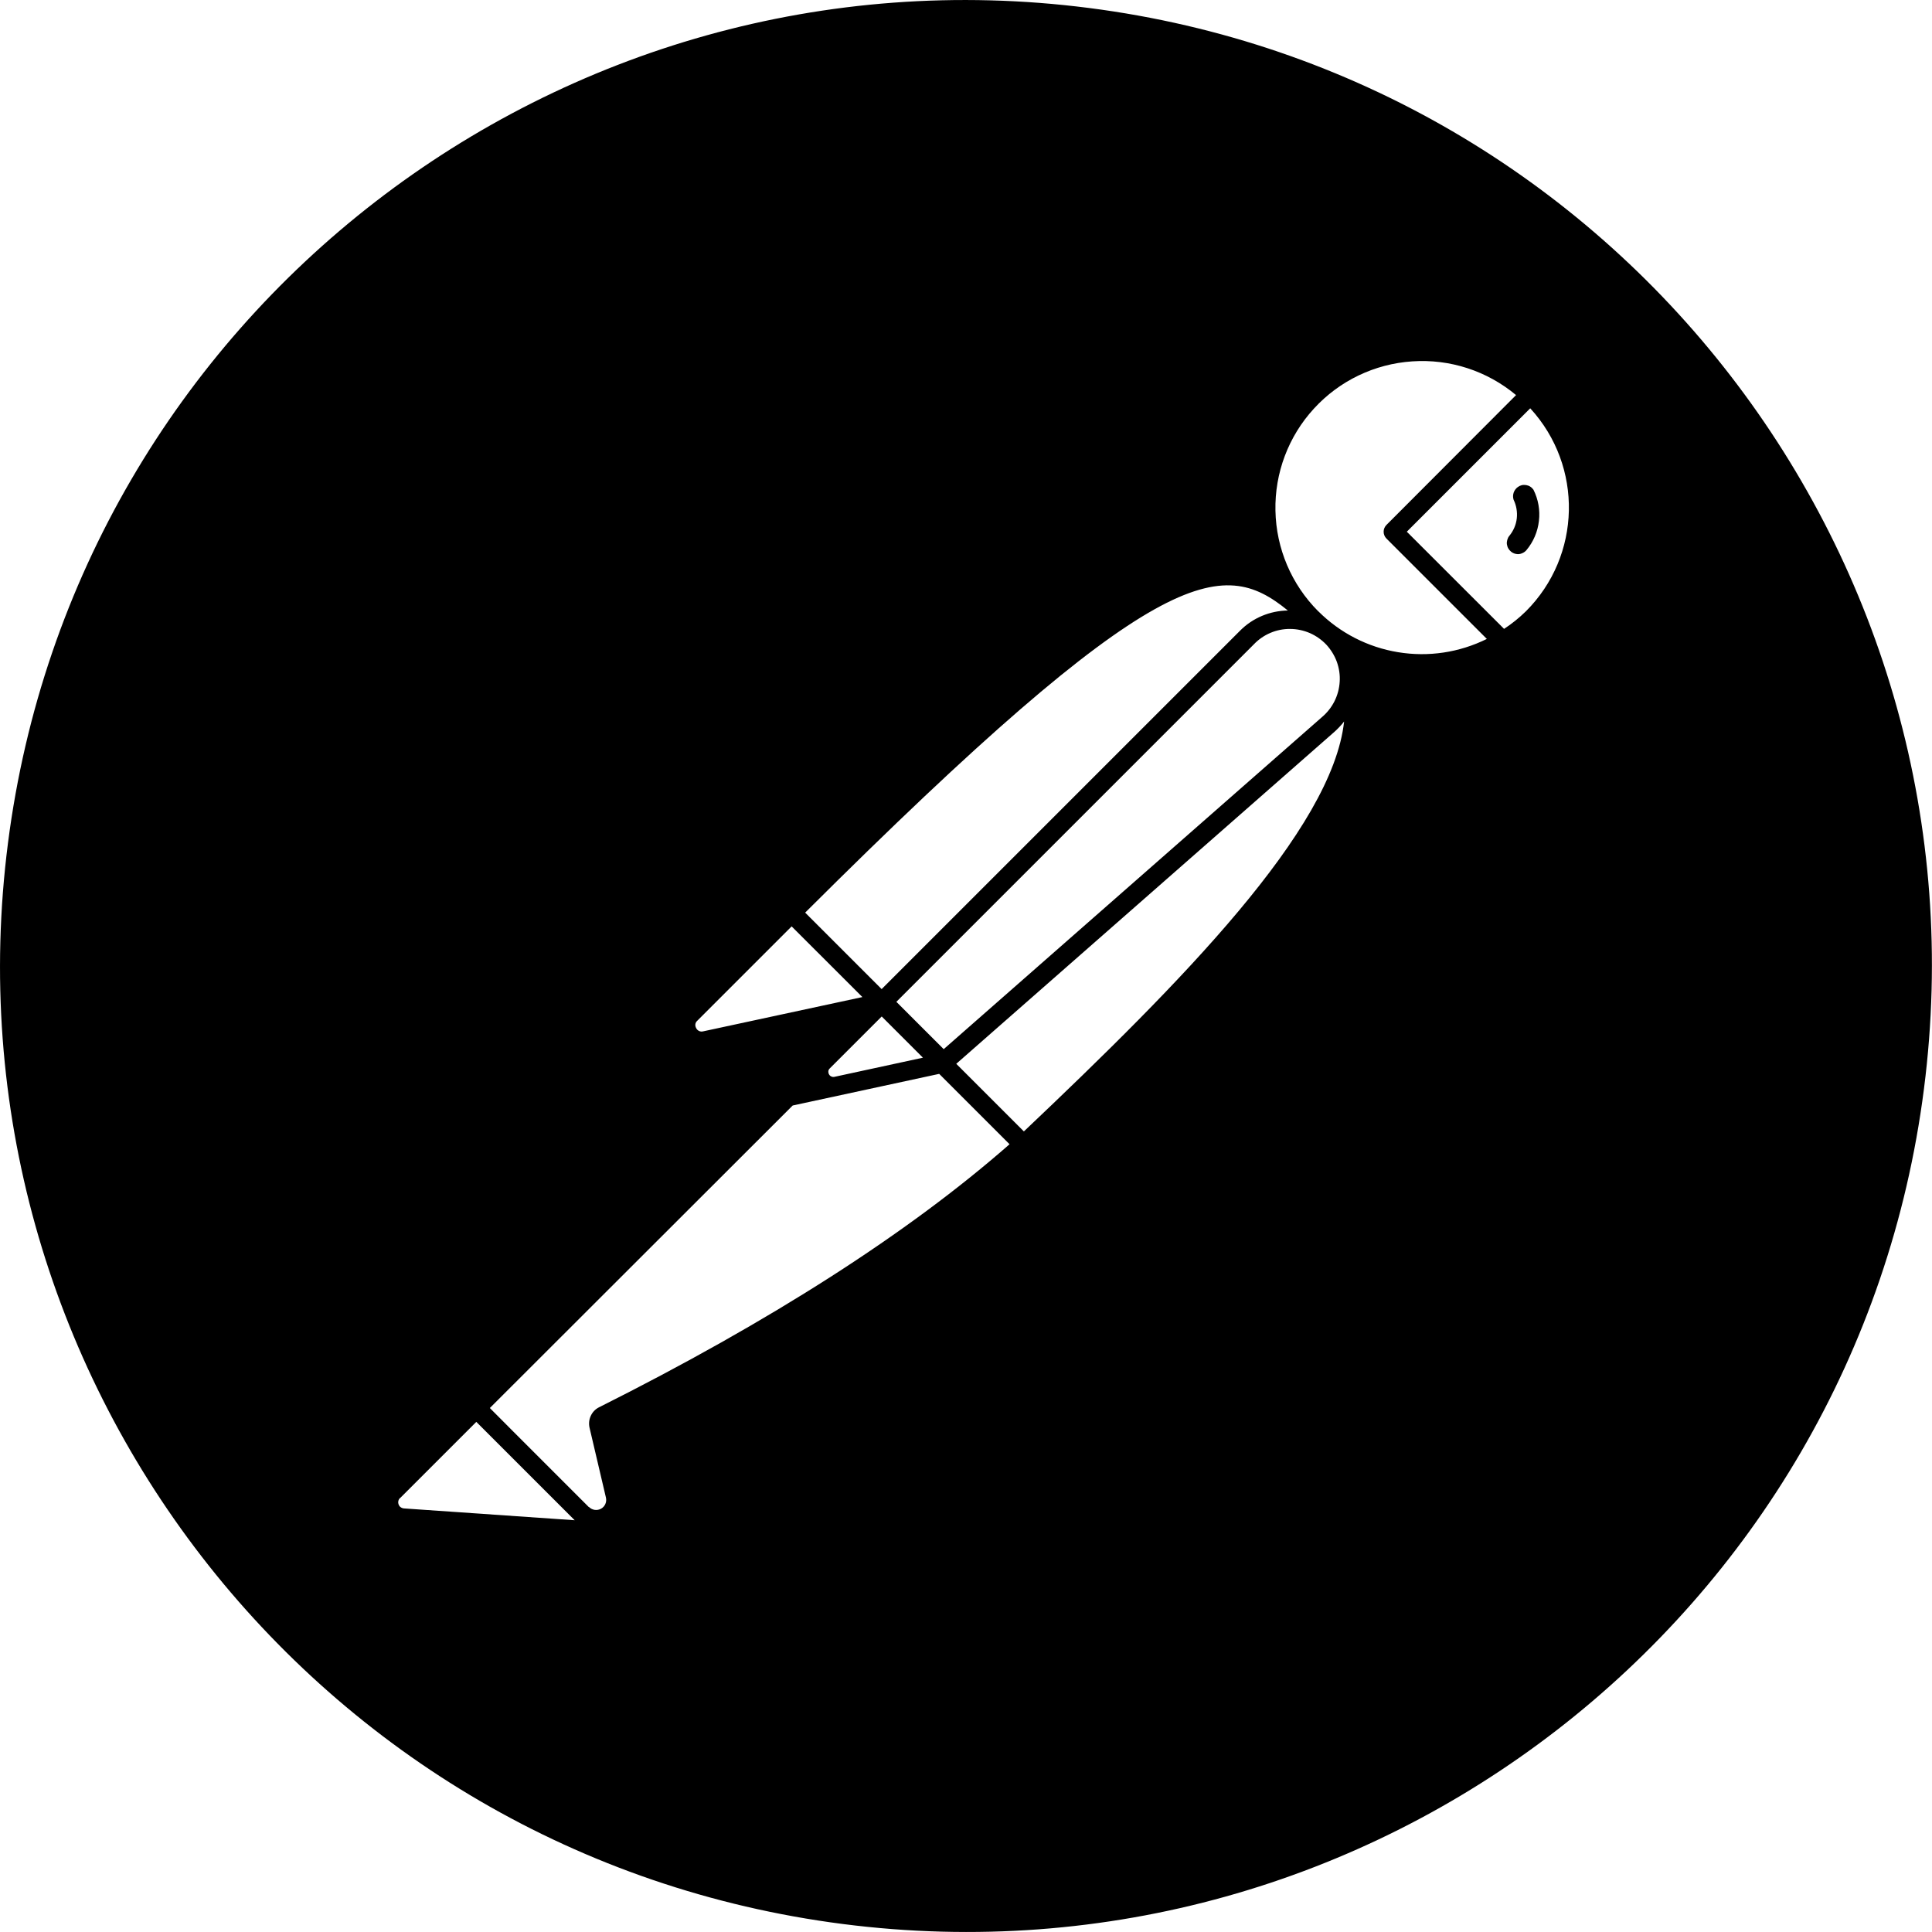
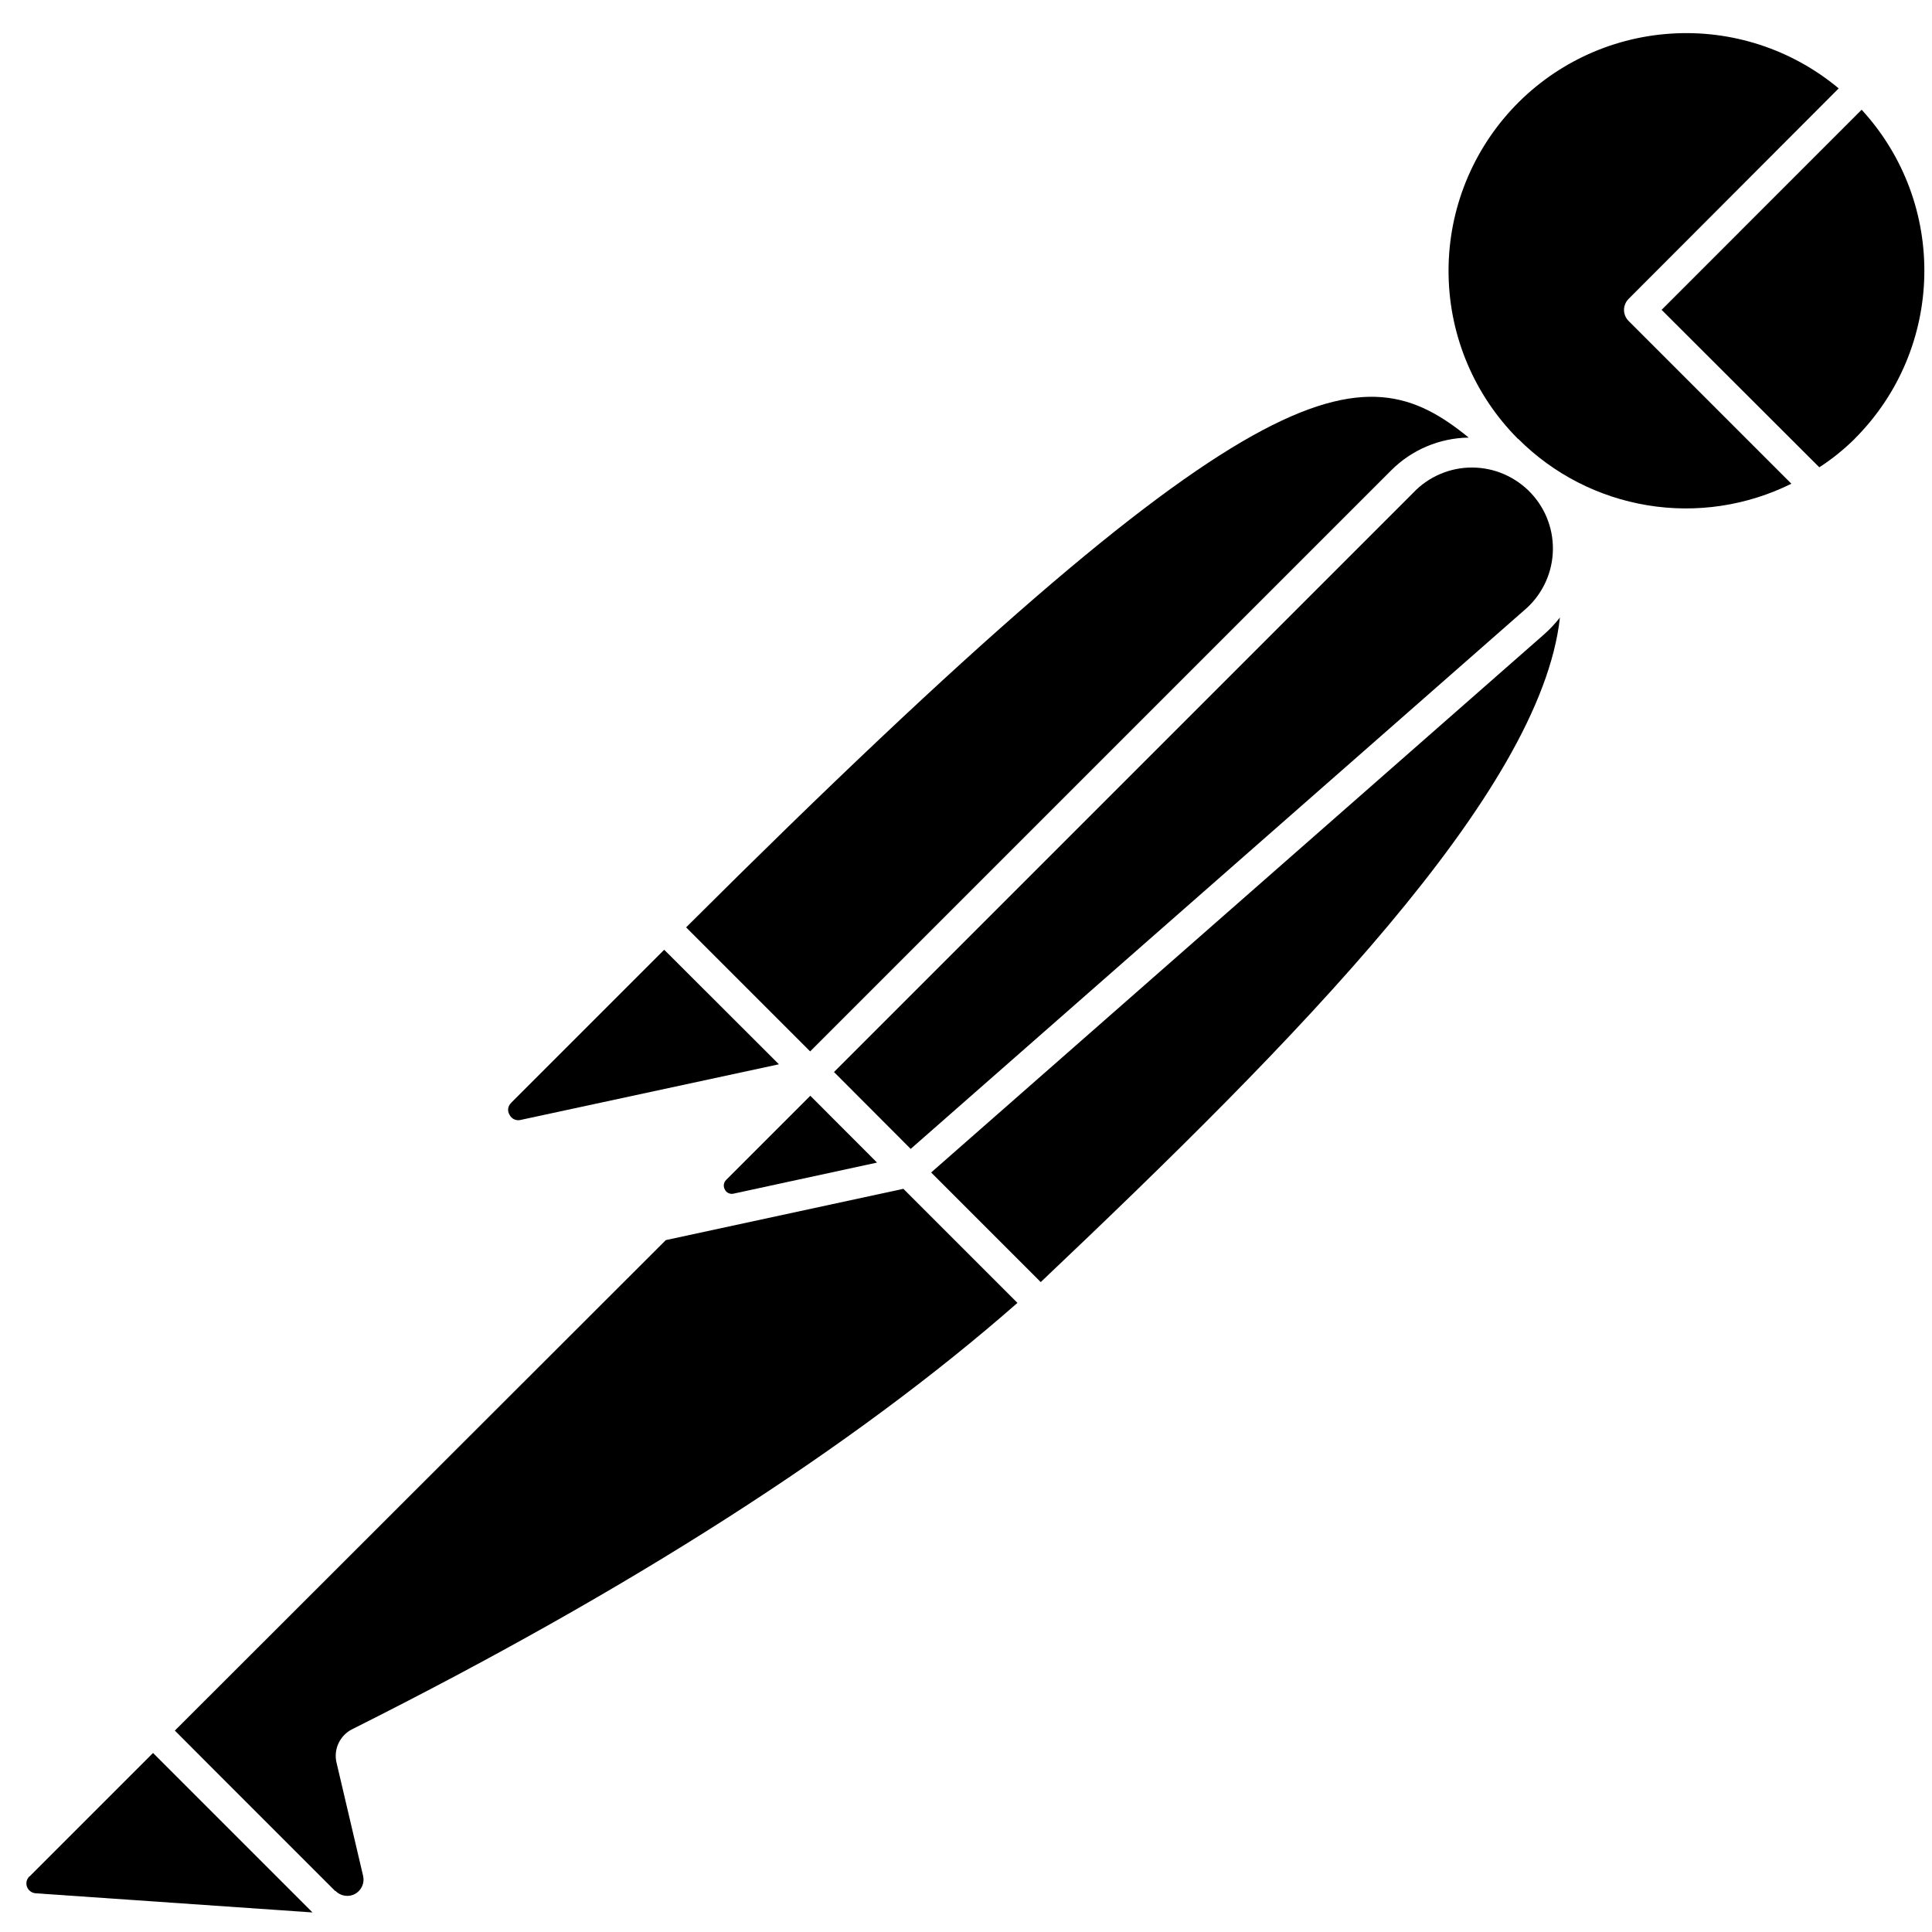
- <svg xmlns="http://www.w3.org/2000/svg" width="24" height="24" viewBox="0 0 24 24" fill="none">
-   <path d="M13.527 0.099C6.955 -0.744 0.942 3.9 0.099 10.473C-0.744 17.045 3.899 23.057 10.472 23.901C17.045 24.744 23.059 20.1 23.9 13.527C24.744 6.955 20.101 0.943 13.527 0.099ZM15.998 7.584C15.775 7.587 15.562 7.676 15.405 7.834L10.952 12.287L10.645 11.98L10.002 11.337C14.391 6.961 15.182 6.919 15.998 7.584ZM11.135 12.445L15.575 8.005C15.633 7.944 15.703 7.895 15.781 7.862C15.858 7.829 15.942 7.812 16.026 7.813C16.11 7.813 16.194 7.831 16.271 7.864C16.348 7.898 16.418 7.947 16.476 8.008C16.533 8.07 16.578 8.143 16.607 8.222C16.635 8.301 16.648 8.386 16.642 8.47C16.637 8.554 16.615 8.636 16.577 8.712C16.539 8.787 16.486 8.854 16.422 8.908L11.723 13.033L11.135 12.445ZM11.465 13.139L10.365 13.377C10.352 13.38 10.338 13.378 10.326 13.372C10.314 13.367 10.304 13.357 10.298 13.345C10.291 13.333 10.289 13.32 10.29 13.307C10.292 13.293 10.298 13.281 10.308 13.272L10.953 12.627L11.465 13.139ZM8.662 12.68L9.834 11.508L10.713 12.386L8.734 12.812C8.717 12.816 8.7 12.815 8.684 12.807C8.669 12.8 8.656 12.788 8.649 12.773C8.64 12.758 8.636 12.741 8.638 12.724C8.64 12.707 8.649 12.691 8.662 12.68ZM5.016 18.738C5.006 18.737 4.996 18.734 4.987 18.729C4.978 18.725 4.97 18.718 4.964 18.711C4.958 18.703 4.953 18.694 4.95 18.684C4.947 18.675 4.946 18.665 4.947 18.655C4.949 18.637 4.956 18.621 4.969 18.609H4.971L5.917 17.663L7.139 18.885L5.016 18.738ZM7.441 17.482C7.395 17.505 7.359 17.543 7.338 17.59C7.317 17.636 7.312 17.688 7.324 17.738L7.527 18.603C7.533 18.63 7.531 18.657 7.52 18.683C7.509 18.708 7.49 18.729 7.466 18.742C7.442 18.755 7.414 18.76 7.387 18.756C7.36 18.752 7.335 18.739 7.316 18.72H7.313L6.379 17.786L6.085 17.491L9.847 13.733L11.667 13.34L12.541 14.214C11.286 15.316 9.57 16.415 7.441 17.482ZM12.72 14.054H12.718L11.879 13.215L16.578 9.09C16.621 9.051 16.661 9.009 16.697 8.963C16.549 10.308 14.668 12.208 12.72 14.054ZM16.377 7.594L16.374 7.592C16.043 7.26 15.853 6.813 15.844 6.344C15.834 5.876 16.005 5.421 16.322 5.076C16.638 4.73 17.076 4.52 17.544 4.489C18.011 4.457 18.473 4.607 18.833 4.908L17.223 6.521C17.212 6.532 17.203 6.545 17.197 6.56C17.191 6.574 17.188 6.59 17.188 6.605C17.188 6.621 17.191 6.637 17.197 6.651C17.203 6.666 17.212 6.679 17.223 6.69L18.47 7.937C18.129 8.106 17.744 8.164 17.368 8.102C16.993 8.041 16.646 7.863 16.377 7.594ZM18.955 7.594C18.872 7.675 18.781 7.749 18.684 7.812L17.476 6.605L19.009 5.072C19.67 5.792 19.646 6.904 18.955 7.594ZM18.855 6.05C18.831 6.067 18.813 6.092 18.803 6.12C18.794 6.148 18.793 6.178 18.802 6.207C18.837 6.279 18.851 6.36 18.842 6.44C18.833 6.52 18.8 6.595 18.749 6.657C18.737 6.671 18.729 6.688 18.724 6.706C18.719 6.723 18.717 6.742 18.719 6.76C18.722 6.778 18.727 6.796 18.736 6.812C18.745 6.828 18.757 6.842 18.772 6.854C18.796 6.873 18.825 6.883 18.856 6.884C18.876 6.884 18.896 6.879 18.914 6.87C18.933 6.862 18.949 6.849 18.962 6.834C19.048 6.731 19.102 6.605 19.117 6.471C19.133 6.338 19.109 6.203 19.049 6.083C19.038 6.068 19.025 6.055 19.009 6.045C18.994 6.035 18.977 6.029 18.959 6.026C18.941 6.023 18.922 6.023 18.904 6.027C18.887 6.031 18.87 6.039 18.855 6.05Z" fill="black" />
+ <svg xmlns="http://www.w3.org/2000/svg" width="24" height="24" viewBox="0 0 24 24" fill="none" version="1.1" id="svg1">
+   <defs id="defs1" />
+   <path d="m 23.039,5.452 c -0.134,0.132 -0.281,0.251 -0.439,0.353 L 20.641,3.849 23.126,1.363 c 1.072,1.167 1.033,2.97 -0.088,4.089 z" id="path10" style="fill:#000000;fill-opacity:1;stroke:none;stroke-width:1.621;stroke-opacity:1" />
+   <path d="m 22.877,2.949 c -0.039,0.028 -0.068,0.068 -0.084,0.114 -0.015,0.046 -0.016,0.095 -0.002,0.141 0.058,0.117 0.08,0.248 0.065,0.378 -0.015,0.129 -0.068,0.252 -0.151,0.352 -0.018,0.023 -0.032,0.05 -0.041,0.079 -0.008,0.029 -0.011,0.059 -0.007,0.088 0.004,0.03 0.013,0.058 0.027,0.084 0.015,0.026 0.034,0.049 0.058,0.068 0.039,0.031 0.087,0.048 0.136,0.049 0.033,-2.918e-4 0.065,-0.008 0.095,-0.022 0.03,-0.014 0.056,-0.034 0.077,-0.059 0.139,-0.167 0.227,-0.372 0.252,-0.588 0.025,-0.216 -0.013,-0.435 -0.111,-0.63 -0.017,-0.024 -0.039,-0.045 -0.064,-0.061 -0.025,-0.016 -0.053,-0.027 -0.082,-0.032 -0.029,-0.005 -0.059,-0.004 -0.088,0.003 -0.029,0.007 -0.056,0.019 -0.08,0.037 z" id="path9" style="fill:#000000;fill-opacity:1;stroke:none;stroke-width:1.621;stroke-opacity:1" />
+   <path d="m 18.859,5.452 -0.005,-0.003 C 18.318,4.91 18.01,4.186 17.995,3.426 17.979,2.666 18.257,1.93 18.77,1.369 19.283,0.809 19.993,0.468 20.751,0.418 c 0.758,-0.051 1.507,0.193 2.09,0.68 l -2.61,2.615 c -0.018,0.018 -0.032,0.039 -0.042,0.063 -0.01,0.024 -0.015,0.049 -0.015,0.074 0,0.025 0.005,0.051 0.015,0.074 0.01,0.024 0.024,0.045 0.042,0.063 l 2.022,2.022 c -0.553,0.274 -1.177,0.368 -1.786,0.268 -0.609,-0.1 -1.171,-0.388 -1.607,-0.825 z" id="path8" style="fill:#000000;fill-opacity:1;stroke:none;stroke-width:1.621;stroke-opacity:1" />
+   <path d="m 12.93,15.925 h -0.003 l -1.36,-1.36 7.618,-6.688 c 0.071,-0.063 0.135,-0.132 0.193,-0.206 -0.24,2.181 -3.29,5.261 -6.448,8.254 z" id="path7" style="fill:#000000;fill-opacity:1;stroke:none;stroke-width:1.621;stroke-opacity:1" />
+   <path d="m 4.371,21.483 c -0.074,0.038 -0.132,0.1 -0.167,0.175 -0.034,0.075 -0.043,0.16 -0.023,0.24 l 0.329,1.402 c 0.011,0.043 0.007,0.089 -0.011,0.13 -0.018,0.041 -0.049,0.075 -0.087,0.096 -0.039,0.022 -0.084,0.03 -0.128,0.023 -0.044,-0.006 -0.085,-0.027 -0.116,-0.059 h -0.005 l -1.514,-1.514 -0.477,-0.478 6.099,-6.093 2.951,-0.637 1.417,1.417 c -2.035,1.787 -4.817,3.568 -8.268,5.298 z" id="path6" style="fill:#000000;fill-opacity:1;stroke:none;stroke-width:1.621;stroke-opacity:1" />
+   <path d="m 0.44,23.519 c -0.016,-0.002 -0.032,-0.006 -0.046,-0.014 -0.014,-0.007 -0.027,-0.018 -0.038,-0.03 -0.01,-0.013 -0.018,-0.027 -0.023,-0.042 -0.005,-0.016 -0.006,-0.032 -0.005,-0.048 0.003,-0.028 0.016,-0.054 0.036,-0.075 h 0.003 l 1.534,-1.534 1.981,1.981 z" id="path5" style="fill:#000000;fill-opacity:1;stroke:none;stroke-width:1.621;stroke-opacity:1" />
+   <path d="m 6.351,13.698 1.9,-1.9 1.425,1.423 -3.208,0.691 c -0.027,0.007 -0.055,0.004 -0.08,-0.007 -0.025,-0.011 -0.045,-0.031 -0.058,-0.056 -0.015,-0.024 -0.021,-0.052 -0.017,-0.079 0.004,-0.028 0.018,-0.053 0.039,-0.071 z" id="path4" style="fill:#000000;fill-opacity:1;stroke:none;stroke-width:1.621;stroke-opacity:1" />
+   <path d="M 10.895,14.442 9.112,14.828 c -0.021,0.005 -0.044,0.002 -0.063,-0.007 -0.02,-0.009 -0.036,-0.025 -0.045,-0.045 -0.011,-0.019 -0.015,-0.041 -0.012,-0.062 0.003,-0.021 0.013,-0.041 0.028,-0.056 l 1.046,-1.046 z" id="path3" style="fill:#000000;fill-opacity:1;stroke:none;stroke-width:1.621;stroke-opacity:1" />
+   <path d="m 10.36,13.317 7.198,-7.198 c 0.094,-0.099 0.208,-0.178 0.334,-0.231 0.126,-0.054 0.261,-0.081 0.398,-0.08 0.137,5.675e-4 0.272,0.029 0.397,0.084 0.125,0.055 0.238,0.134 0.332,0.234 0.093,0.1 0.166,0.217 0.212,0.346 0.047,0.129 0.066,0.265 0.058,0.402 -0.008,0.136 -0.044,0.27 -0.106,0.392 -0.061,0.122 -0.147,0.23 -0.252,0.318 l -7.618,6.688 z" id="path2" style="fill:#000000;fill-opacity:1;stroke:none;stroke-width:1.621;stroke-opacity:1" />
+   <path d="m 18.245,5.436 c -0.361,0.005 -0.706,0.15 -0.961,0.405 L 10.064,13.061 9.566,12.563 8.523,11.52 C 15.639,4.426 16.922,4.358 18.245,5.436 Z" id="path1" style="fill:#000000;fill-opacity:1;stroke:none;stroke-width:1.621;stroke-opacity:1" />
</svg>
